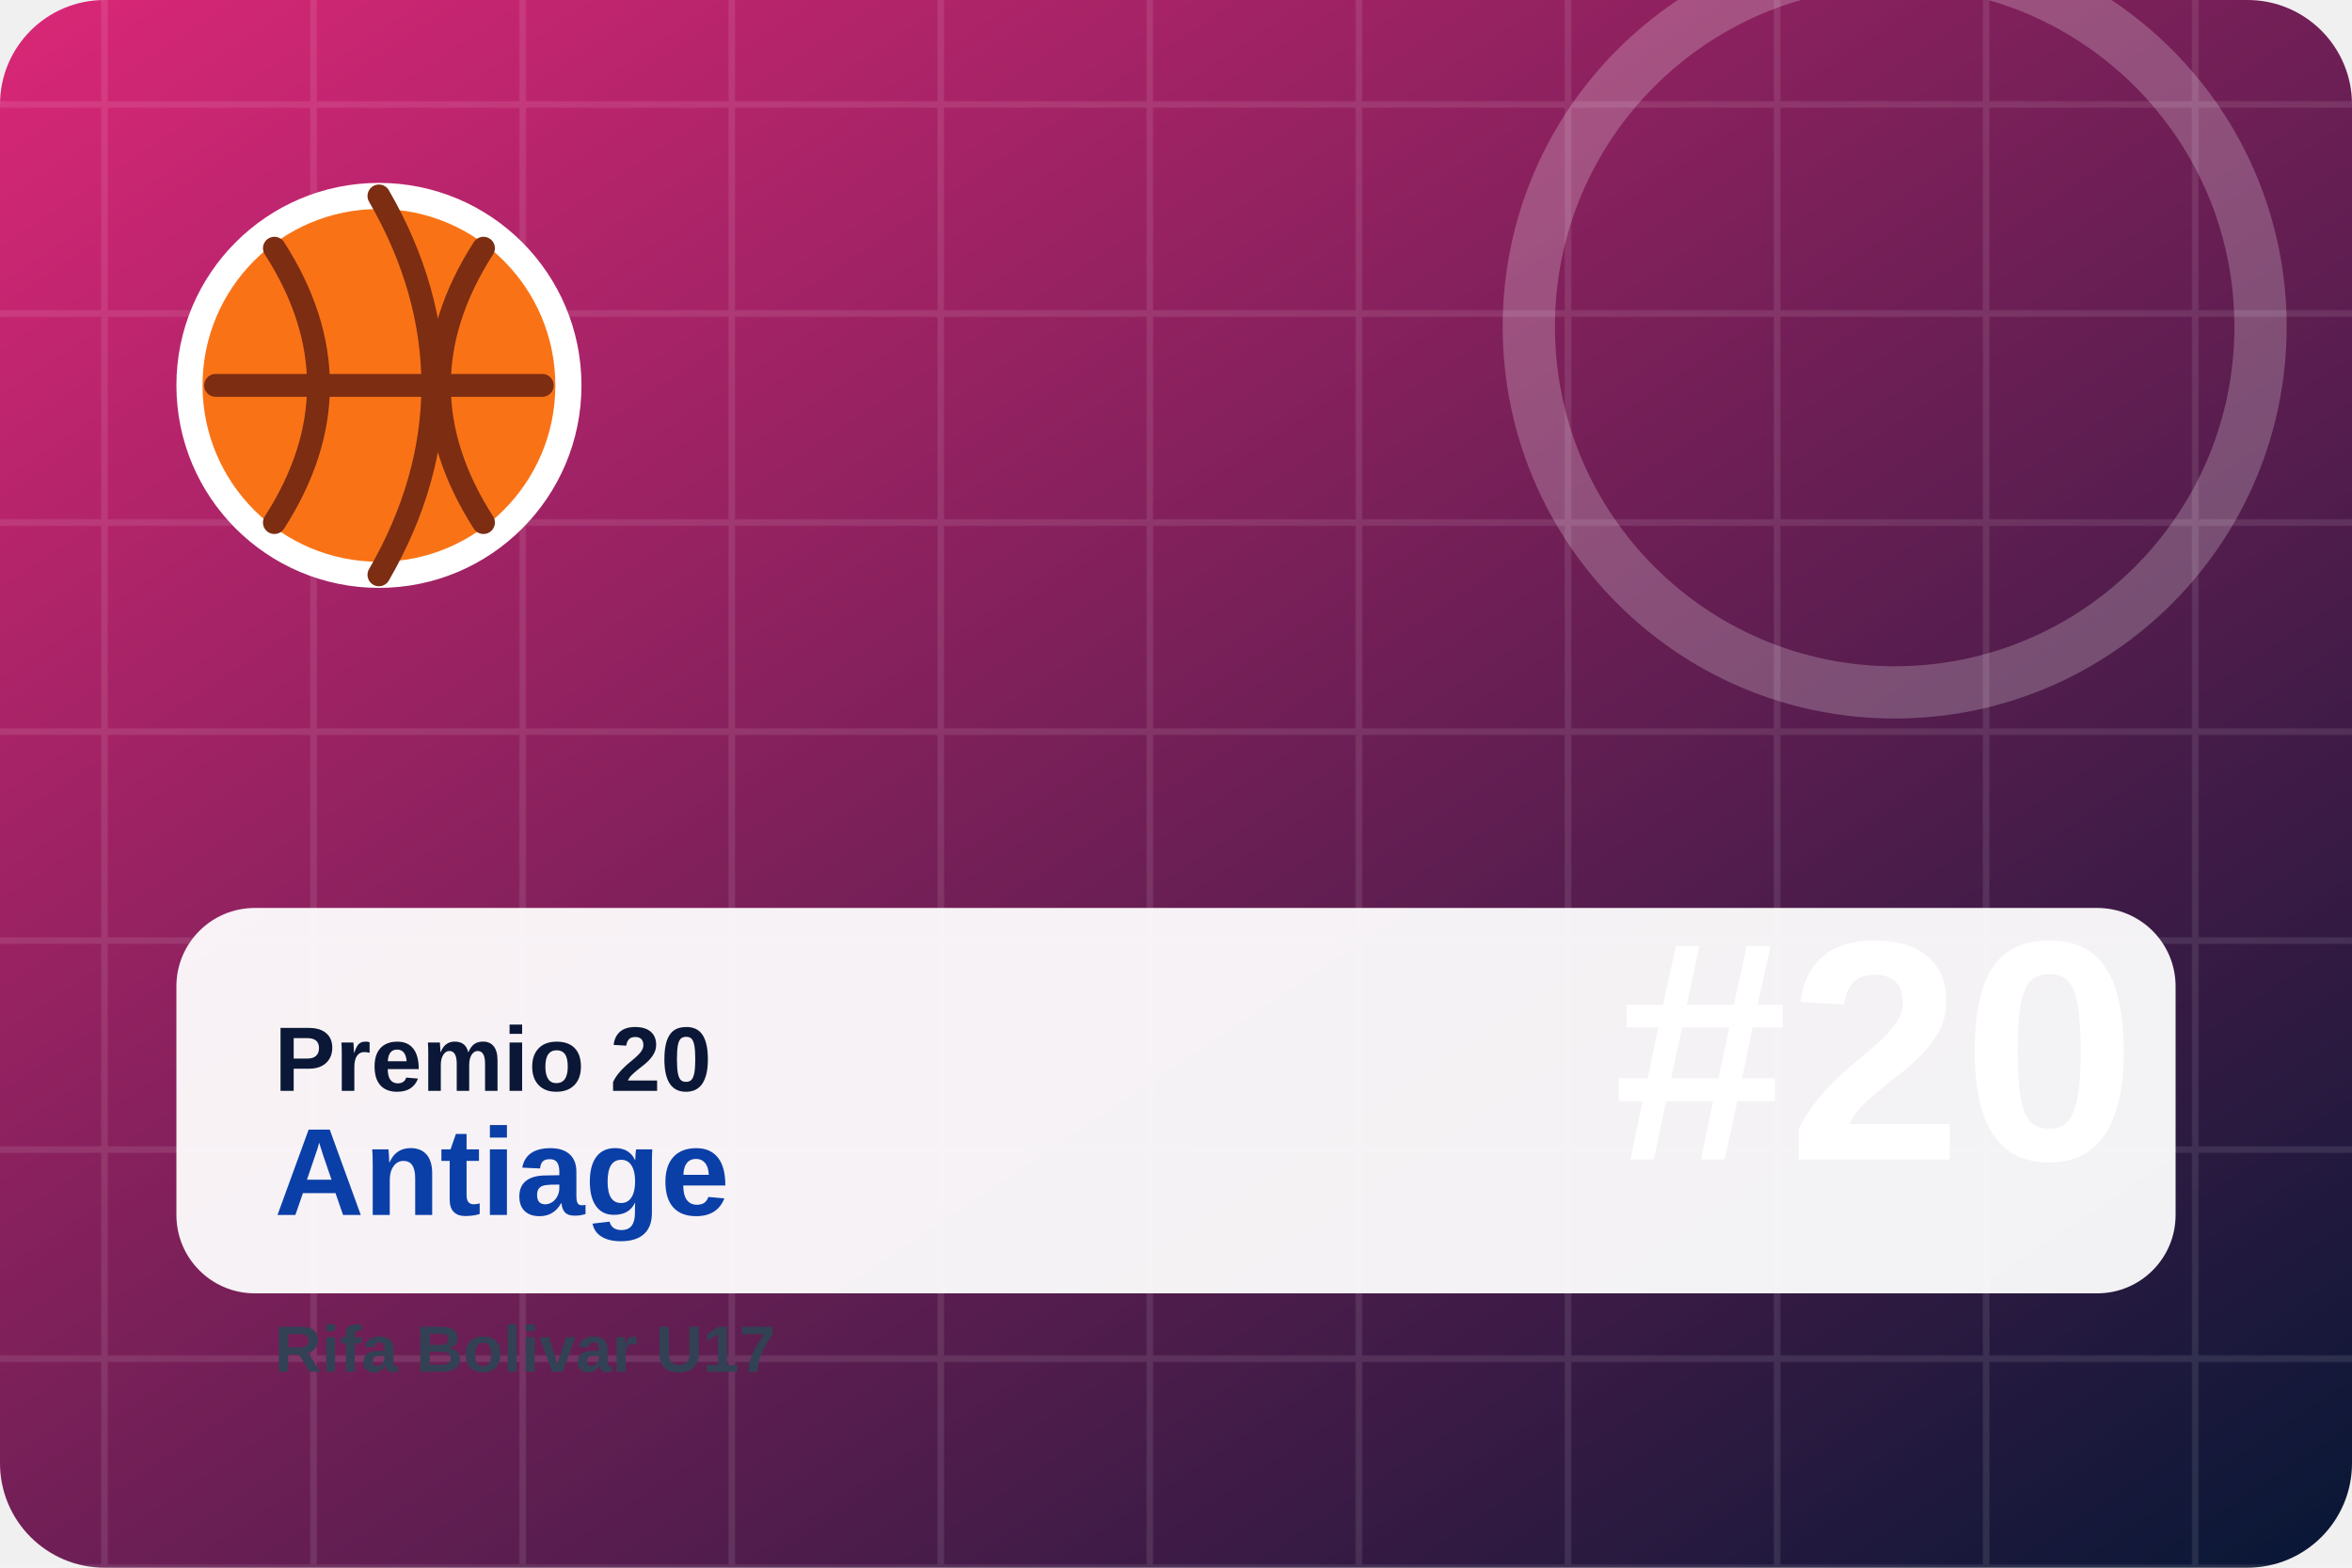
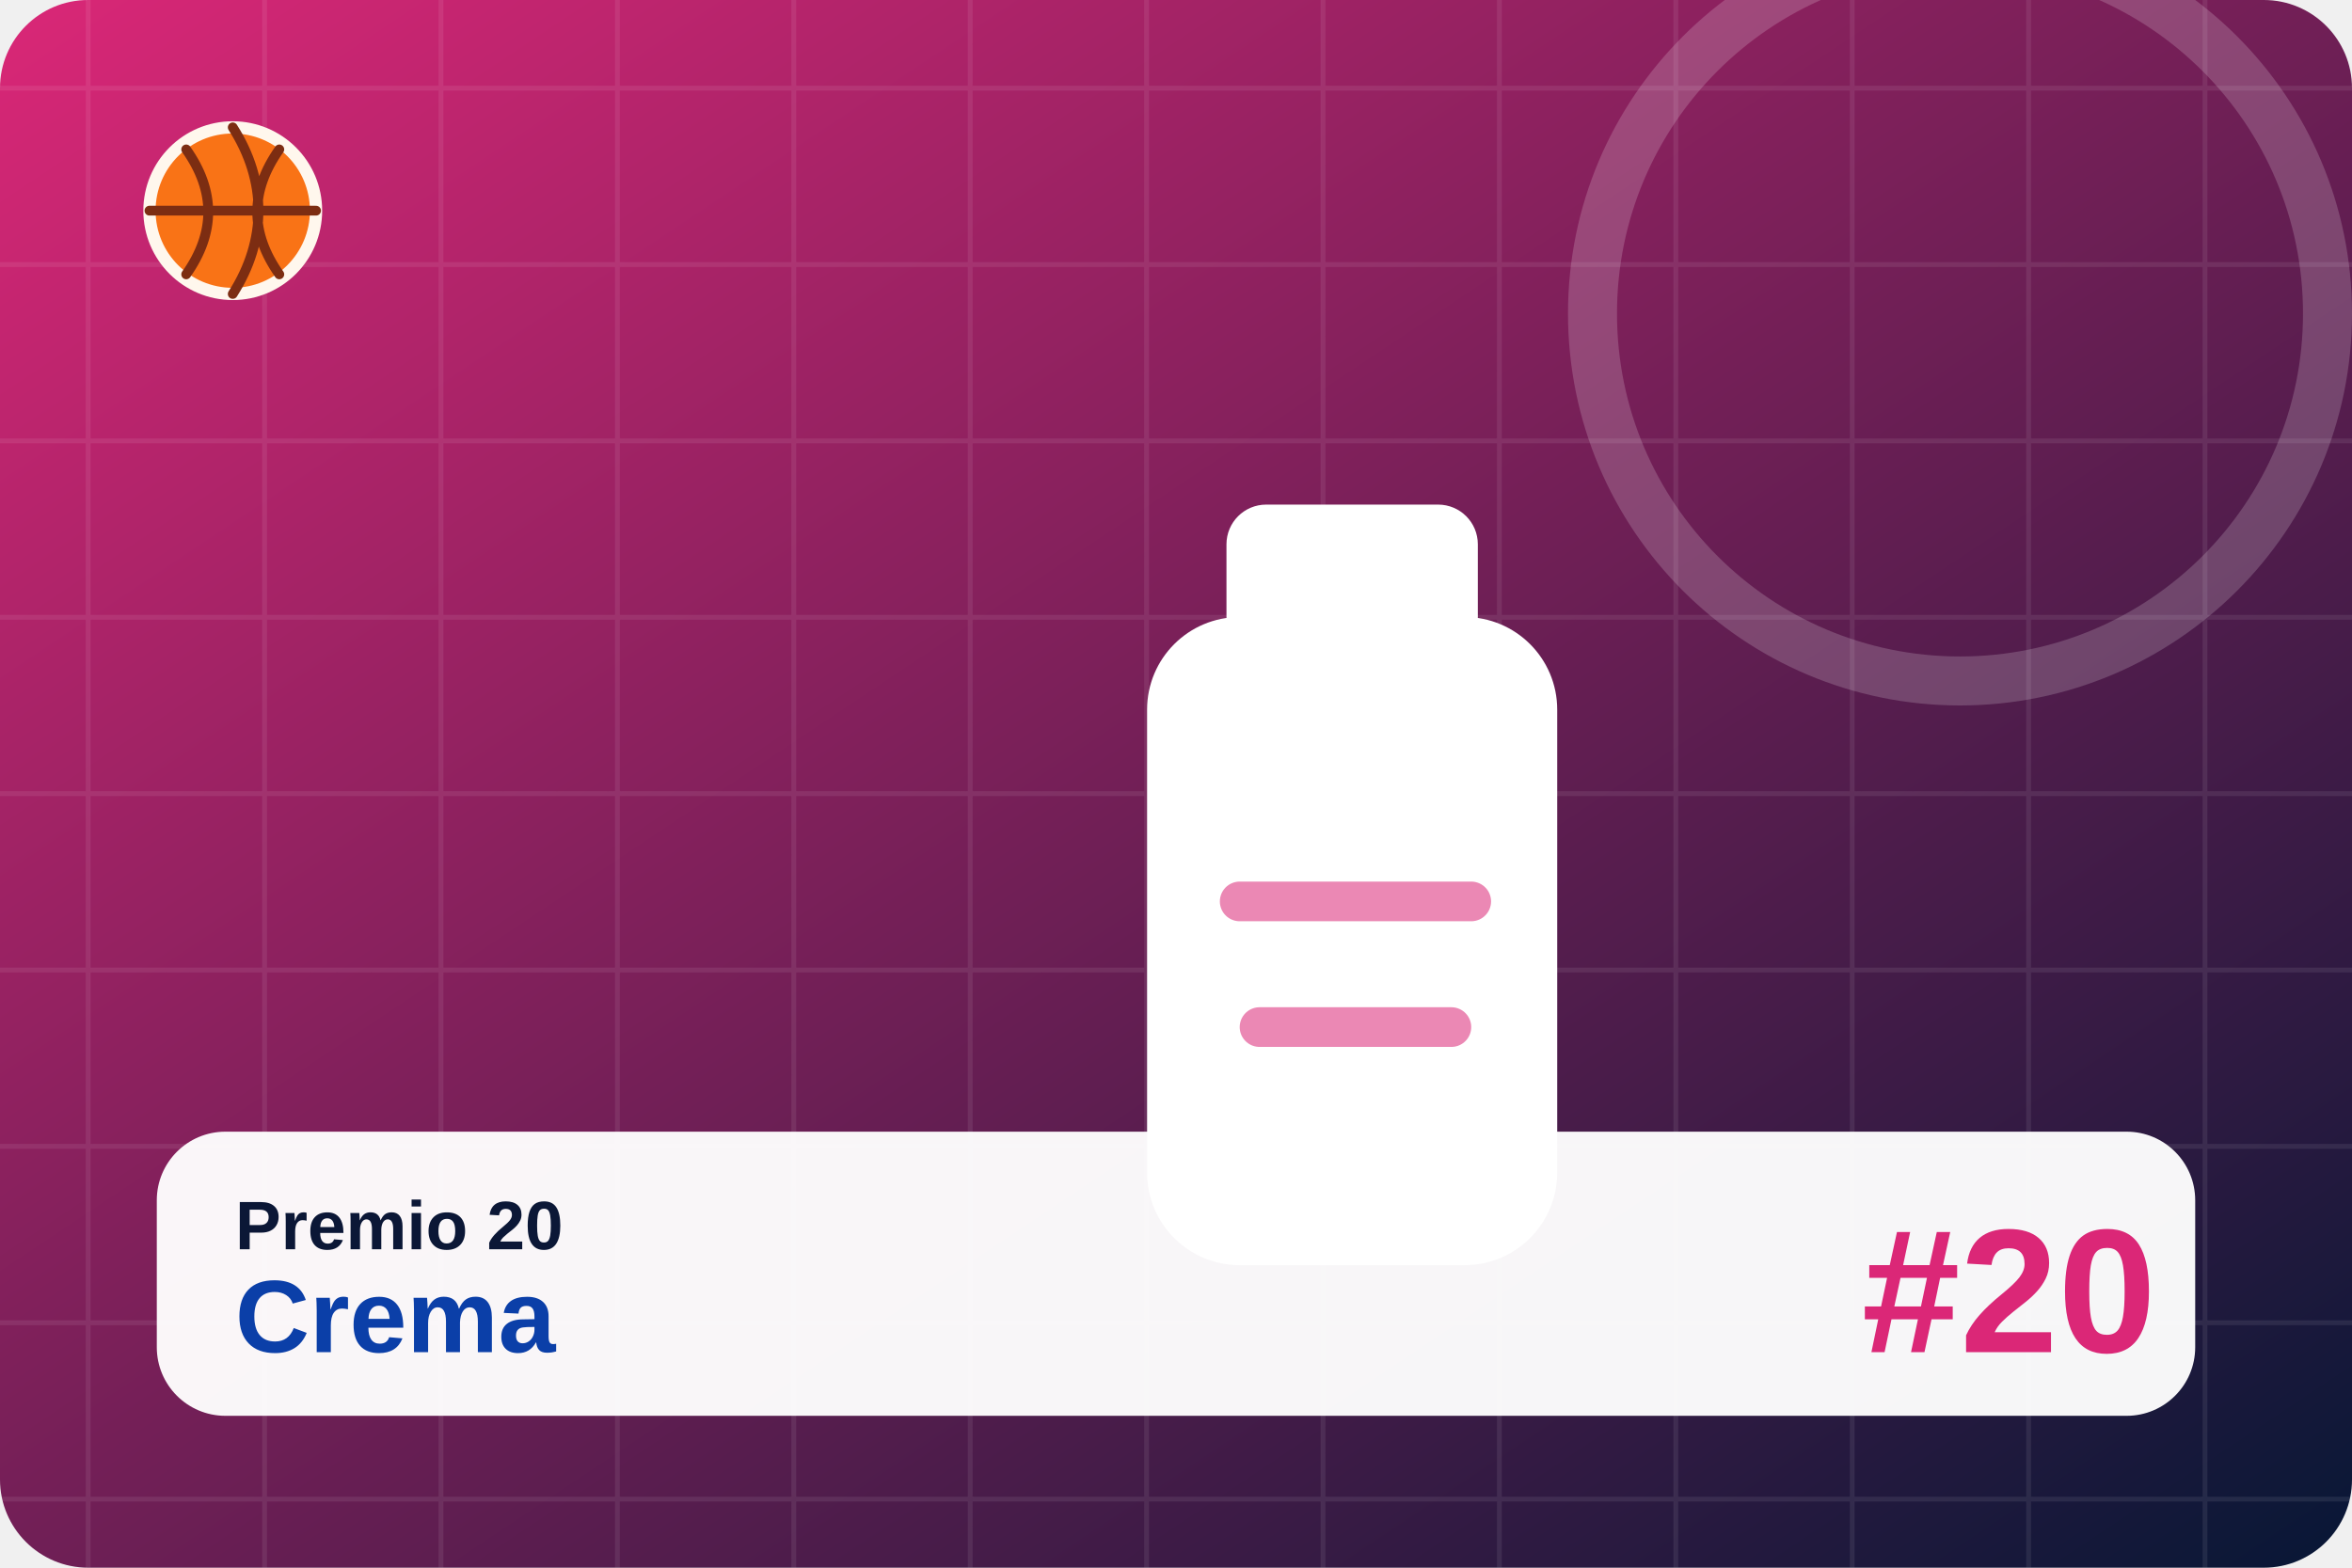
- <svg xmlns="http://www.w3.org/2000/svg" width="720" height="480" viewBox="0 0 720 480" role="img" aria-label="Premio 20 Antiage">
+ <svg xmlns="http://www.w3.org/2000/svg" width="960" height="640" viewBox="0 0 960 640" role="img" aria-label="Premio 20 Crema">
  <defs>
    <linearGradient id="bg" x1="0" x2="1" y1="0" y2="1">
      <stop offset="0" stop-color="#db2777" />
      <stop offset="1" stop-color="#061735" />
    </linearGradient>
-     <pattern id="court" width="64" height="64" patternUnits="userSpaceOnUse">
-       <path d="M0 32h64M32 0v64" stroke="rgba(255,255,255,.1)" stroke-width="2" />
+     <pattern id="court" width="72" height="72" patternUnits="userSpaceOnUse">
+       <path d="M0 36h72M36 0v72" stroke="rgba(255,255,255,.08)" stroke-width="2" />
    </pattern>
  </defs>
-   <rect width="720" height="480" rx="32" fill="url(#bg)" />
-   <rect width="720" height="480" fill="url(#court)" />
-   <circle cx="580" cy="100" r="112" fill="none" stroke="rgba(255,255,255,.22)" stroke-width="16" />
-   <circle cx="116" cy="118" r="58" fill="#f97316" stroke="#fff" stroke-width="8" />
-   <path d="M66 118h100M116 60c22 38 22 78 0 116M84 76c18 28 18 56 0 84M148 76c-18 28-18 56 0 84" stroke="#7c2d12" stroke-width="7" fill="none" stroke-linecap="round" />
-   <rect x="54" y="278" width="612" height="118" rx="24" fill="rgba(255,255,255,.94)" />
-   <text x="84" y="334" fill="#0b1736" font-family="Arial, sans-serif" font-size="28" font-weight="800">Premio 20</text>
-   <text x="84" y="372" fill="#0b3fa8" font-family="Arial, sans-serif" font-size="38" font-weight="900">Antiage</text>
-   <text x="84" y="420" fill="#334155" font-family="Arial, sans-serif" font-size="20" font-weight="700">Rifa Bolivar U17</text>
-   <text x="574" y="355" text-anchor="middle" fill="#fff" font-family="Arial, sans-serif" font-size="96" font-weight="900">#20</text>
+   <rect width="960" height="640" rx="36" fill="url(#bg)" />
+   <rect width="960" height="640" fill="url(#court)" />
+   <circle cx="800" cy="128" r="150" fill="none" stroke="rgba(255,255,255,.18)" stroke-width="20" />
+   <circle cx="95" cy="86" r="34" fill="#f97316" stroke="#fff7ed" stroke-width="5" />
+   <path d="M61 86h68M95 52c14 22 14 46 0 68M76 61c12 17 12 34 0 51M114 61c-12 17-12 34 0 51" fill="none" stroke="#7c2d12" stroke-width="4" stroke-linecap="round" />
+   <g transform="translate(182 44) scale(1.35)">
+     <rect x="212" y="154" width="124" height="196" rx="28" fill="#fff" />
+     <rect x="236" y="120" width="76" height="46" rx="12" fill="#fff" />
+     <path d="M240 240h70M246 278h58" stroke="#db2777" stroke-width="12" stroke-linecap="round" opacity=".55" />
+   </g>
+   <rect x="64" y="462" width="832" height="116" rx="28" fill="rgba(255,255,255,.96)" />
+   <text x="96" y="510" fill="#0b1736" font-family="Arial, sans-serif" font-size="28" font-weight="900">Premio 20</text>
+   <text x="96" y="552" fill="#0b3fa8" font-family="Arial, sans-serif" font-size="42" font-weight="900">Crema</text>
+   <text x="820" y="552" text-anchor="middle" fill="#db2777" font-family="Arial, sans-serif" font-size="72" font-weight="900">#20</text>
</svg>
